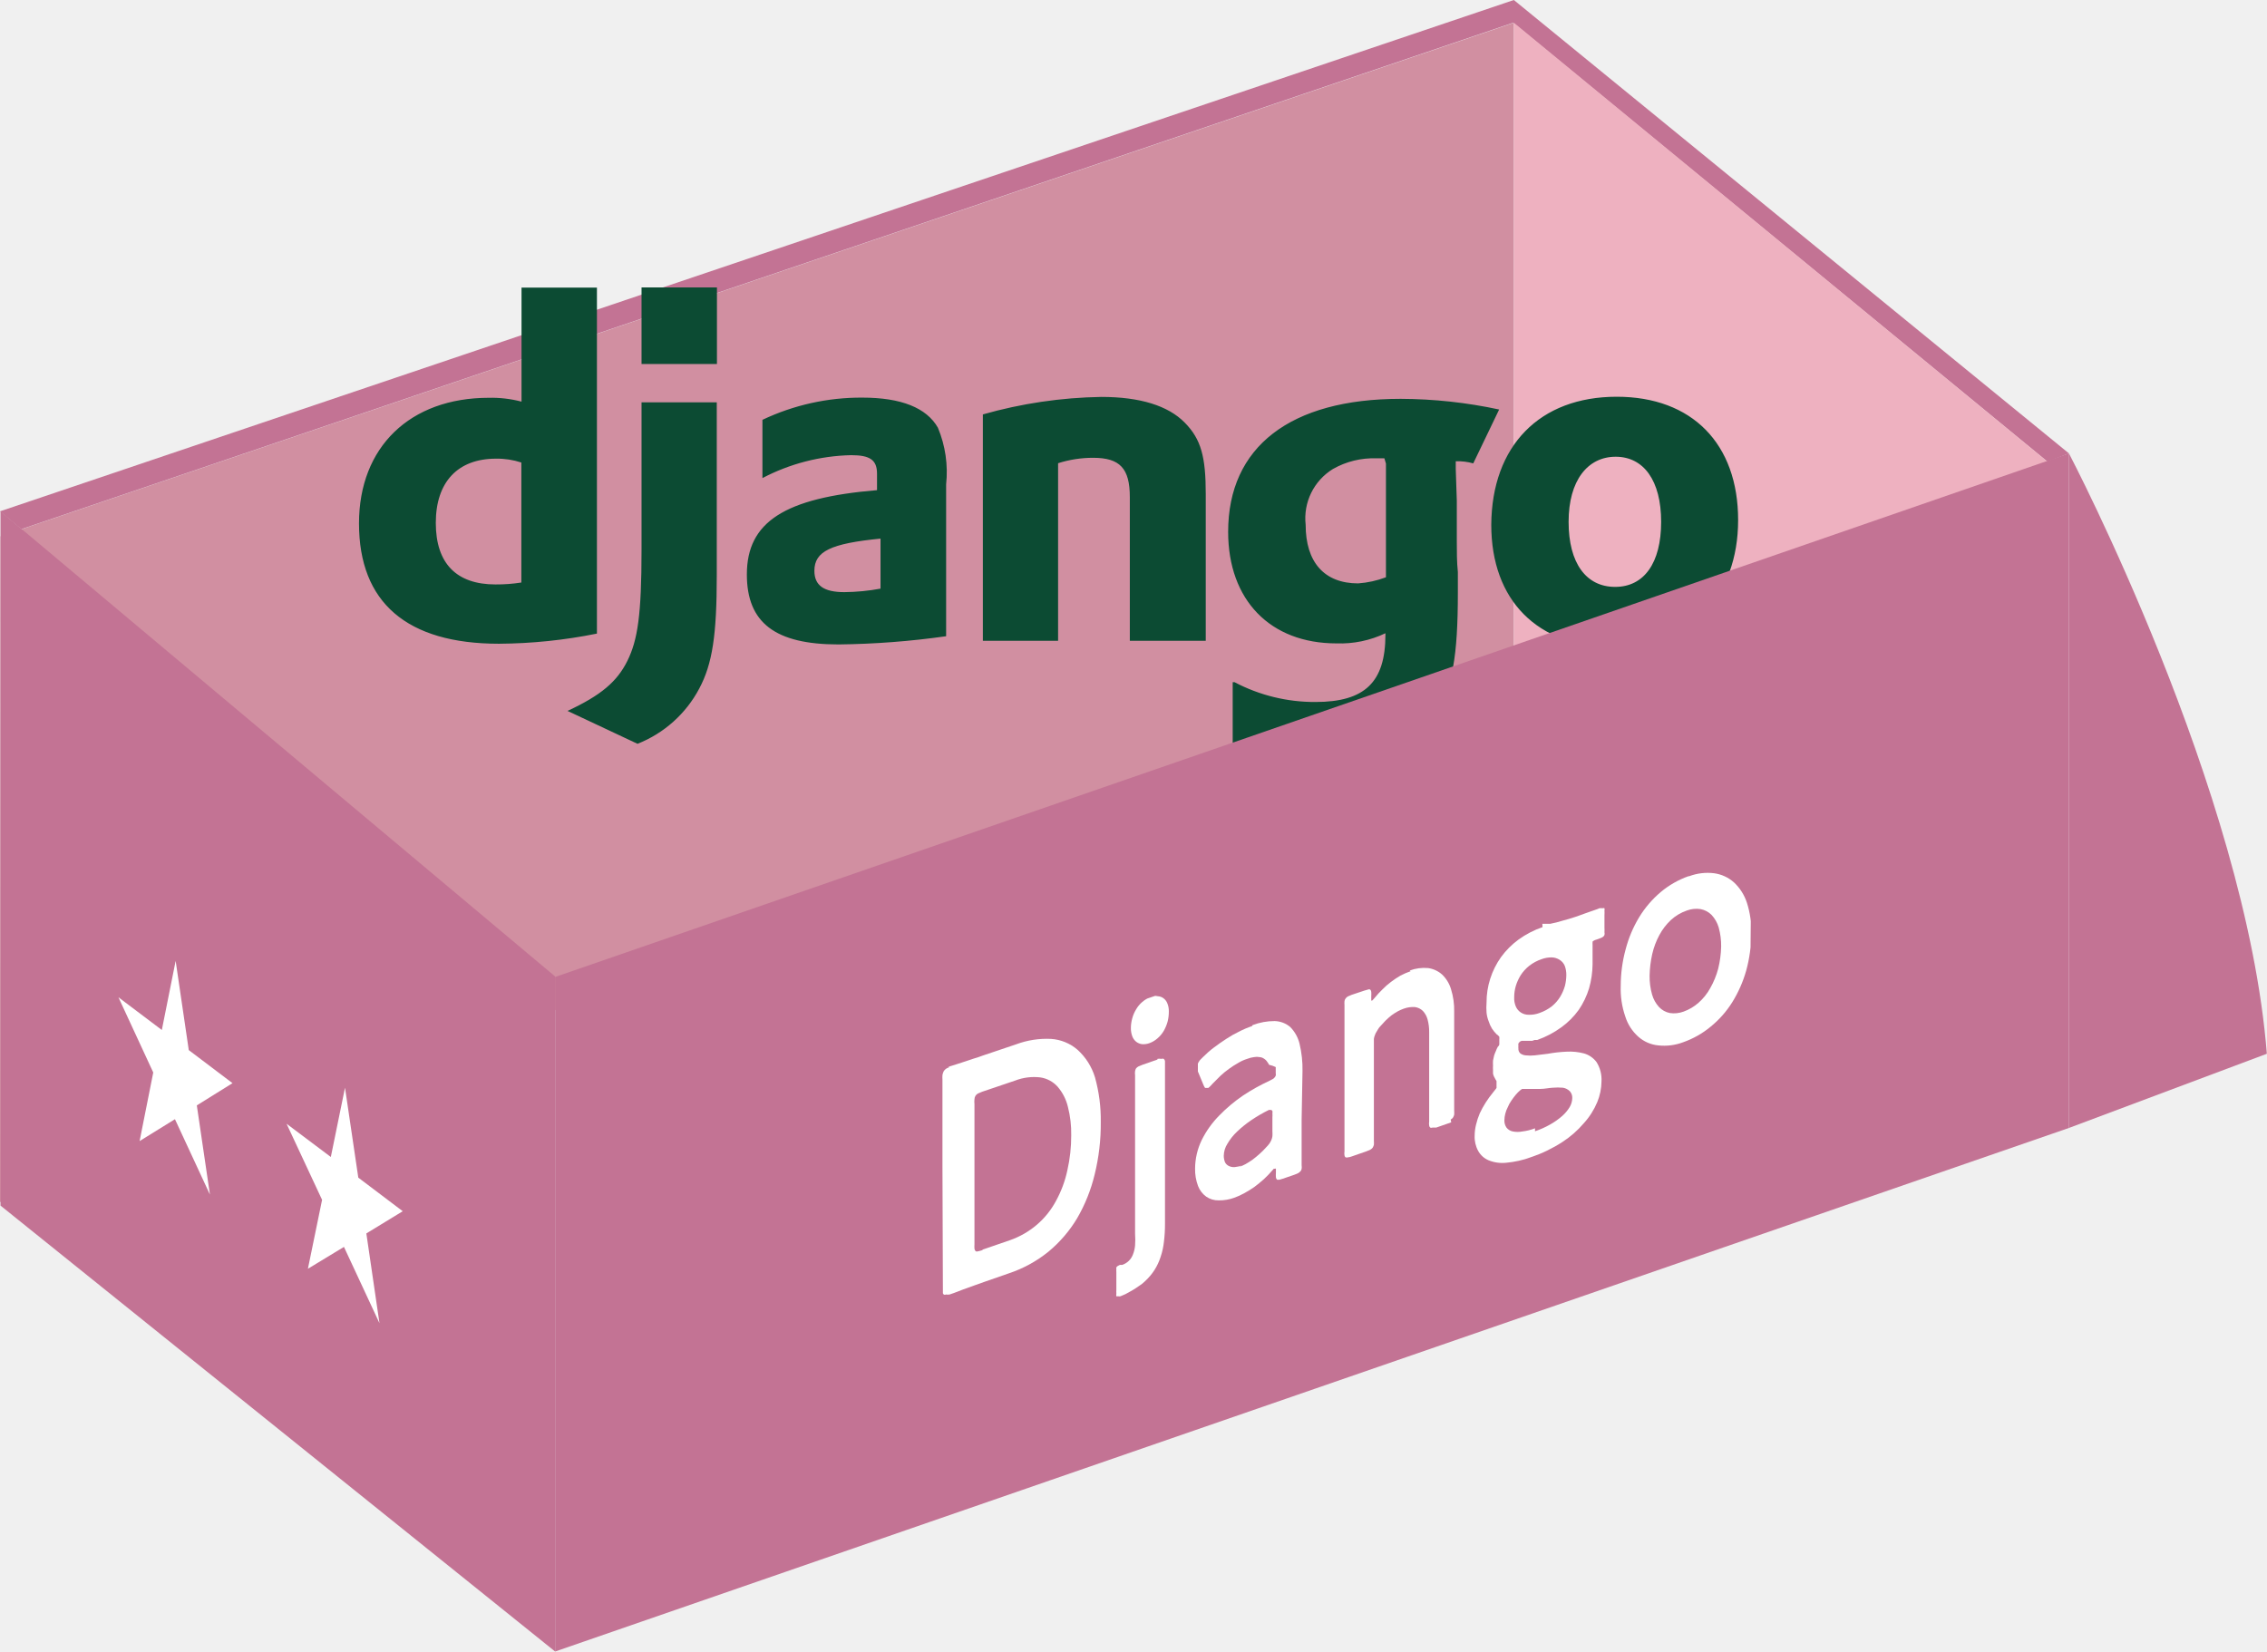
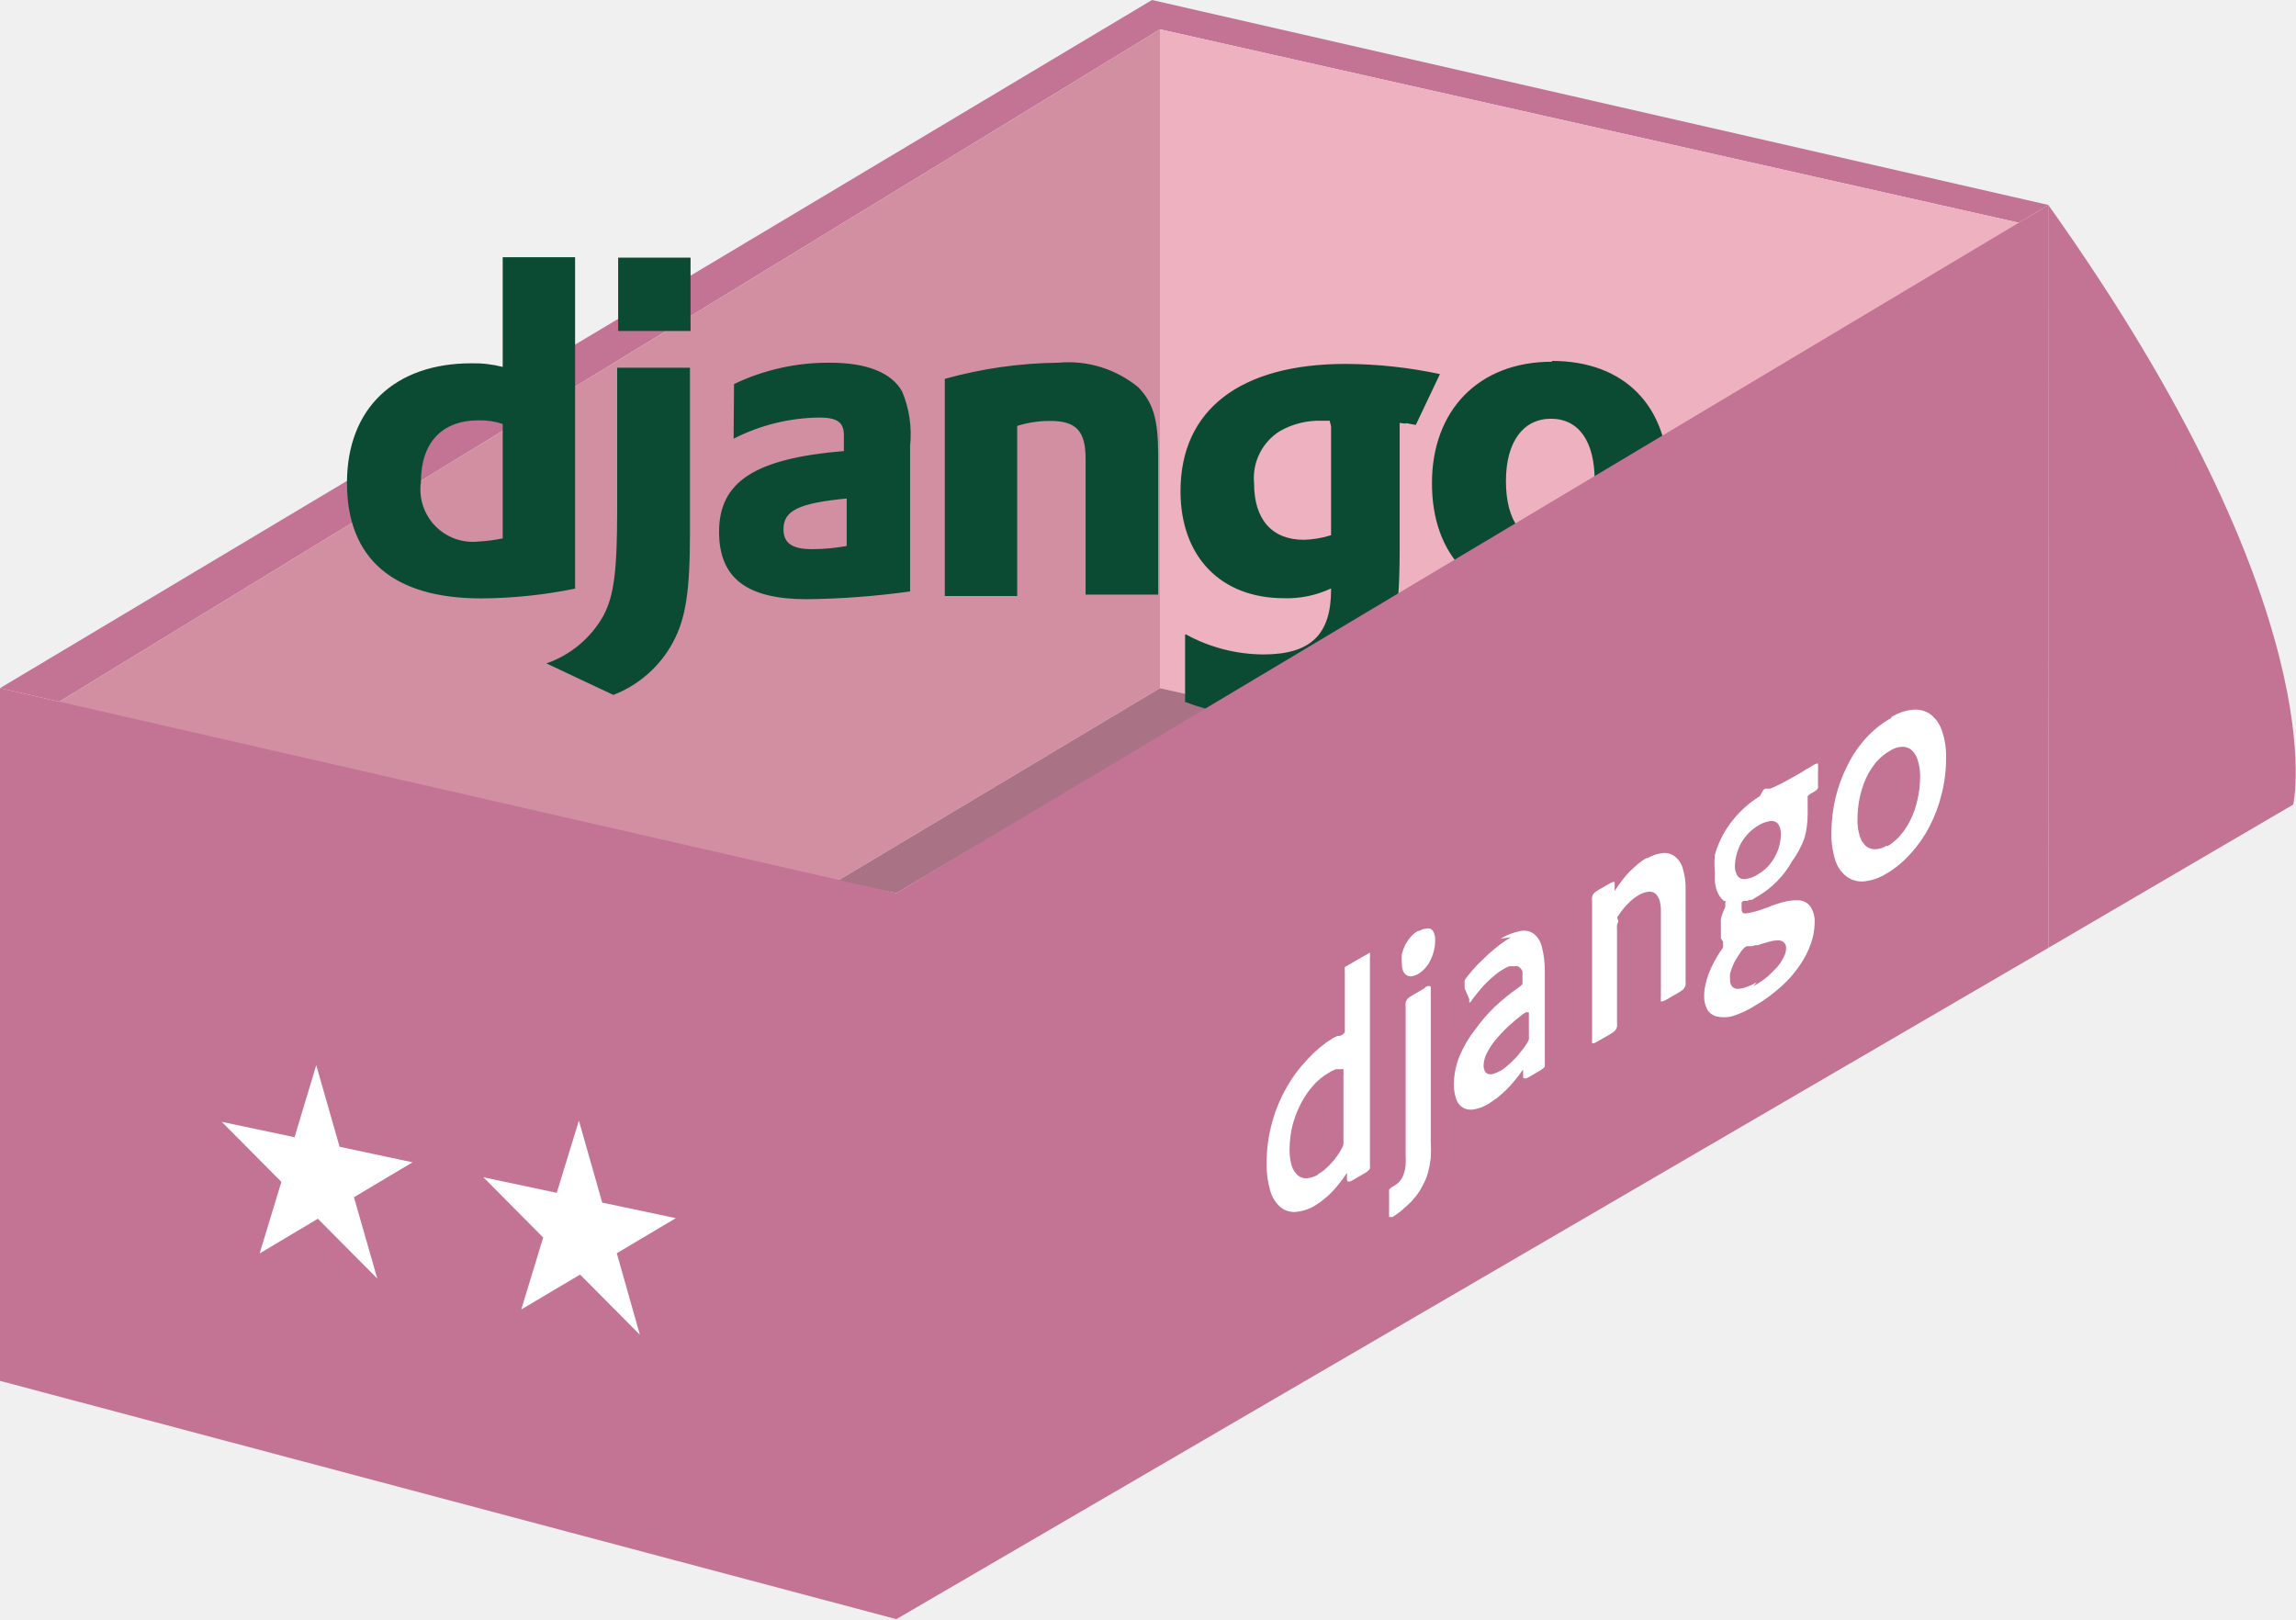
- <svg xmlns="http://www.w3.org/2000/svg" viewBox="0 0 129.58 94.41">
+ <svg xmlns="http://www.w3.org/2000/svg" viewBox="0 0 115.14 81.2">
  <defs>
-     <style>.cls-1{fill:none;}.cls-2{fill:#d18fa1;}.cls-3{fill:#c37394;}.cls-4{fill:#eeb1c0;}.cls-5{fill:#0c4b33;fill-rule:evenodd;}.cls-6{isolation:isolate;}.cls-7{clip-path:url(#clip-path);}.cls-8{fill:#fff;}.cls-9{clip-path:url(#clip-path-2);}</style>
-     <clipPath id="clip-path" transform="translate(-2.08)">
-       <polygon class="cls-1" points="25.05 76.61 8.82 64.29 8.86 52.5 25.14 64.67 25.05 76.61" />
+     <style>.cls-1{fill:none;}.cls-2{fill:#c37394;}.cls-3{fill:#d18fa1;}.cls-4{fill:#eeb1c0;}.cls-5{fill:#aa7285;}.cls-6{fill:#0c4b33;fill-rule:evenodd;}.cls-7{isolation:isolate;}.cls-8{clip-path:url(#clip-path);}.cls-9{fill:#fff;}.cls-10{clip-path:url(#clip-path-2);}</style>
+     <clipPath id="clip-path">
+       <polygon class="cls-1" points="33.94 67.34 11.2 62.47 11.08 52.41 33.87 57.22 33.94 67.34" />
    </clipPath>
-     <clipPath id="clip-path-2" transform="translate(-2.08)">
-       <polygon class="cls-1" points="55.99 77.86 55.93 61.07 102.22 45.33 102.07 61.8 55.99 77.86" />
+     <clipPath id="clip-path-2">
+       <polygon class="cls-1" points="63.35 64.94 63.28 50.88 97.64 31.18 97.54 45.05 63.35 64.94" />
    </clipPath>
  </defs>
  <g id="レイヤー_2" data-name="レイヤー 2">
    <g id="About_Me" data-name="About Me">
      <g id="Django">
-         <polygon class="cls-2" points="0 68.72 86.53 38.79 86.53 1.3 0.03 30.66 0 68.72" />
-         <polygon class="cls-3" points="0.03 68.92 0.03 29.23 31.73 55.82 31.73 94.41 0.03 68.92" />
-         <polygon class="cls-3" points="118.26 25.92 86.53 0 0 29.23 1.22 30.25 86.49 1.3 117.03 26.39 118.26 25.92" />
-         <polygon class="cls-4" points="117.03 26.39 86.53 1.3 86.53 38.79 117.03 63.8 117.03 26.39" />
+         <polygon class="cls-2" points="102.73 10.28 57.77 0 0 34.51 2.97 35.19 58.17 1.47 101.24 11.17 102.73 10.28" />
+         <polygon class="cls-3" points="58.17 1.47 58.17 34.51 2.97 67.49 2.97 35.19 58.17 1.47" />
+         <polygon class="cls-4" points="58.17 34.51 101.24 44.21 101.24 11.17 58.17 1.47 58.17 34.51" />
+         <polygon class="cls-5" points="58.17 34.51 41.94 44.21 44.95 44.79 61.19 35.19 58.17 34.51" />
+         <polygon class="cls-2" points="44.95 81.2 0 69.25 0 34.51 44.95 44.79 44.95 81.2" />
        <g id="Page-1">
          <g id="logo-django">
-             <path id="Shape" class="cls-5" d="M31.88,16.44H36.2V36.22a29.17,29.17,0,0,1-5.6.58c-5.27,0-8-2.36-8-6.88,0-4.36,2.91-7.18,7.42-7.18a6.75,6.75,0,0,1,1.87.22V16.44Zm0,10a4.44,4.44,0,0,0-1.45-.22c-2.18,0-3.44,1.33-3.44,3.67s1.2,3.52,3.41,3.52a9.14,9.14,0,0,0,1.48-.11V26.39ZM43.05,23v9.9c0,3.41-.25,5.05-1,6.46a6.83,6.83,0,0,1-3.53,3.16l-4-1.88c1.91-.89,2.83-1.67,3.42-2.86s.81-2.64.81-6.36V23Zm-4.3-6.57h4.31v4.38H38.75ZM45.66,24a13.14,13.14,0,0,1,5.71-1.27c2.22,0,3.67.58,4.32,1.72a6.59,6.59,0,0,1,.47,3.24v8.68a47.39,47.39,0,0,1-6.15.47c-3.62,0-5.24-1.24-5.24-4,0-3,2.15-4.38,7.44-4.82v-.94c0-.78-.39-1.06-1.48-1.06a11.45,11.45,0,0,0-5.07,1.31Zm6.75,6.79c-2.85.28-3.78.73-3.78,1.84,0,.83.53,1.22,1.71,1.22a12,12,0,0,0,2.07-.2V30.8Zm5.85-7.1a26.3,26.3,0,0,1,6.77-1c2.21,0,3.81.5,4.76,1.46S71,26.12,71,28.25v8.38H66.66V28.42c0-1.64-.56-2.25-2.1-2.25a6.58,6.58,0,0,0-2,.31V36.63H58.26ZM72.65,39a9.82,9.82,0,0,0,4.62,1.13c2.82,0,4-1.13,4-3.85v-.08a6,6,0,0,1-2.8.58c-3.78,0-6.19-2.47-6.19-6.38,0-4.86,3.56-7.6,9.86-7.6a27.18,27.18,0,0,1,5.63.61l-1.48,3.08a3.16,3.16,0,0,0-1-.12v.45l.06,1.8,0,2.34c0,.58,0,1.16.06,1.74v1.17c0,3.66-.31,5.38-1.23,6.8-1.35,2.08-3.67,3.11-7,3.11a12.25,12.25,0,0,1-4.64-.84V39ZM81.21,26.2h-.45a4.7,4.7,0,0,0-2.49.61A3.31,3.31,0,0,0,76.71,30c0,2.13,1.06,3.35,3,3.35A5.61,5.61,0,0,0,81.3,33V31.55c0-.5,0-1.05,0-1.64l0-2,0-1.41Zm13.28-3.52c4.31,0,6.94,2.69,6.94,7.05S98.69,37,94.32,37s-7-2.69-7-7C87.35,25.48,90.09,22.68,94.49,22.68ZM94.4,33.55c1.65,0,2.63-1.36,2.63-3.72s-1-3.72-2.6-3.72-2.69,1.36-2.69,3.72,1,3.72,2.66,3.72Z" transform="translate(-2.08)" />
+             <path id="Shape" class="cls-6" d="M25.21,12.9h3.63V29.52a24.16,24.16,0,0,1-4.71.49c-4.42,0-6.73-2-6.73-5.79s2.45-6,6.23-6a5.85,5.85,0,0,1,1.58.18V12.9Zm0,8.36A3.57,3.57,0,0,0,24,21.08c-1.83,0-2.89,1.11-2.89,3.08a2.63,2.63,0,0,0,2.87,3A8.39,8.39,0,0,0,25.21,27V21.26Zm9.39-2.82v8.32c0,2.87-.21,4.25-.84,5.43a5.75,5.75,0,0,1-3,2.66l-3.36-1.58a5.25,5.25,0,0,0,2.87-2.41c.52-1,.68-2.21.68-5.34V18.44ZM31,12.92h3.63V16.6H31Zm5.81,6.34a10.93,10.93,0,0,1,4.8-1.07c1.86,0,3.09.49,3.63,1.44a5.58,5.58,0,0,1,.4,2.73v7.3a40.71,40.71,0,0,1-5.18.39c-3,0-4.4-1.05-4.4-3.38,0-2.52,1.81-3.68,6.26-4.05v-.79c0-.65-.33-.89-1.24-.89A9.68,9.68,0,0,0,36.79,22ZM42.46,25c-2.39.23-3.17.6-3.17,1.54,0,.7.44,1,1.43,1a9.6,9.6,0,0,0,1.74-.16V25Zm4.92-6a22,22,0,0,1,5.7-.81,5.5,5.5,0,0,1,4,1.23c.75.77,1,1.61,1,3.4v7H54.44V23c0-1.38-.47-1.89-1.76-1.89a5.4,5.4,0,0,0-1.67.25v8.53H47.38Zm12.1,12.82a8.16,8.16,0,0,0,3.88,1c2.37,0,3.39-1,3.39-3.24v-.07a5.16,5.16,0,0,1-2.36.49c-3.17,0-5.19-2.08-5.19-5.37,0-4.08,3-6.38,8.28-6.38a23.06,23.06,0,0,1,4.73.51L71,21.31c-1-.19-.08,0-.81-.1v.37l0,1.52,0,2c0,.49,0,1,0,1.47v1c0,3.08-.26,4.52-1,5.72q-1.69,2.61-5.86,2.61a10.38,10.38,0,0,1-3.9-.7V31.82Zm7.2-10.72H66.3a4,4,0,0,0-2.1.51,2.78,2.78,0,0,0-1.31,2.64c0,1.79.89,2.82,2.49,2.82a4.86,4.86,0,0,0,1.37-.23V25.6c0-.42,0-.89,0-1.38l0-1.66,0-1.18Zm11.15-3c3.63,0,5.84,2.26,5.84,5.92s-2.31,6.11-6,6.11-5.86-2.26-5.86-5.9S74.14,18.14,77.83,18.14Zm-.07,9.13c1.39,0,2.21-1.14,2.21-3.12S79.17,21,77.78,21s-2.26,1.15-2.26,3.13.83,3.12,2.24,3.12Z" />
          </g>
        </g>
-         <polygon class="cls-3" points="118.26 64.48 31.73 94.41 31.73 55.82 31.73 55.85 118.26 25.92 118.26 64.48" />
-         <path class="cls-3" d="M120.34,64.48l11.31-4.24c-1.17-15-11.31-34.32-11.31-34.32" transform="translate(-2.08)" />
+         <polygon class="cls-2" points="44.95 44.79 44.95 81.2 102.73 47.53 102.73 10.28 44.95 44.79" />
+         <path class="cls-2" d="M102.73,47.53,115,40.35s2.25-9.65-12.28-30.07" />
        <g id="星">
-           <g class="cls-6">
-             <g class="cls-7">
-               <polyline class="cls-8" points="19.72 62.18 20.48 67.32 23.02 69.24 20.94 70.51 21.69 75.64 19.66 71.28 17.6 72.53 18.41 68.59 16.38 64.24 18.91 66.14 19.72 62.18" />
-               <polyline class="cls-8" points="10.04 54.93 10.79 60.03 13.29 61.92 11.25 63.19 12 68.29 10 63.98 7.98 65.23 8.76 61.31 6.77 57.01 9.25 58.88 10.04 54.93" />
+           <g class="cls-7">
+             <g class="cls-8">
+               <polyline class="cls-9" points="29.03 56.2 30.2 60.31 33.89 61.09 30.93 62.85 32.09 66.94 29.09 63.92 26.14 65.67 27.24 62.06 24.24 59.04 27.92 59.82 29.03 56.2" />
+               <polyline class="cls-9" points="15.86 53.42 17.03 57.51 20.69 58.29 17.75 60.04 18.92 64.12 15.94 61.12 13.02 62.86 14.11 59.27 11.12 56.26 14.77 57.03 15.86 53.42" />
            </g>
          </g>
        </g>
-         <g class="cls-6">
-           <g class="cls-9">
-             <path class="cls-8" d="M58.22,71.47l-.23.06a.17.17,0,0,1-.14,0,.3.3,0,0,1-.07-.14,1.87,1.87,0,0,1,0-.27l0-8a1.14,1.14,0,0,1,0-.28.38.38,0,0,1,.2-.33l.24-.1,1.89-.64a3,3,0,0,1,1.43-.18,1.65,1.65,0,0,1,1,.54,2.73,2.73,0,0,1,.58,1.14,6.08,6.08,0,0,1,.19,1.63,8.86,8.86,0,0,1-.22,2,6.4,6.4,0,0,1-.65,1.75,4.7,4.7,0,0,1-1.09,1.36,4.83,4.83,0,0,1-1.55.89l-1.54.53M56.36,61a1,1,0,0,0-.21.1.57.57,0,0,0-.13.14,1,1,0,0,0-.07.21,2.16,2.16,0,0,0,0,.28c0,.27,0,.53,0,.8s0,.52,0,.78,0,.51,0,.76,0,.48,0,.7l0,5.73V72c0,.26,0,.53,0,.79s0,.53,0,.79a1.87,1.87,0,0,0,0,.27.26.26,0,0,0,.07.15.14.14,0,0,0,.13,0,.59.59,0,0,0,.21,0l.26-.09.52-.2.64-.23.59-.21,1.38-.48A7.24,7.24,0,0,0,62,71.56a7.46,7.46,0,0,0,1.65-1.92,9.32,9.32,0,0,0,1-2.5,12.13,12.13,0,0,0,.35-3,9.08,9.08,0,0,0-.33-2.55,3.5,3.5,0,0,0-1-1.58,2.57,2.57,0,0,0-1.51-.62,5,5,0,0,0-2,.31l-1.87.63c-.17.07-.38.13-.6.2l-.63.21-.53.17-.26.08" transform="translate(-2.08)" />
-             <path class="cls-8" d="M68.24,60.57l-.86.3-.22.09a.53.53,0,0,0-.14.11.44.44,0,0,0-.06.16.86.86,0,0,0,0,.24v.32c0,.17,0,.4,0,.65s0,.51,0,.77,0,.5,0,.71v6.61a4.55,4.55,0,0,1,0,.67,1.82,1.82,0,0,1-.12.51,1,1,0,0,1-.24.37,1,1,0,0,1-.38.23l-.13,0-.12.06a.3.3,0,0,0-.08.08.29.29,0,0,0,0,.11.76.76,0,0,0,0,.16v1a1.55,1.55,0,0,0,0,.23.39.39,0,0,0,0,.15.11.11,0,0,0,.09,0,.28.28,0,0,0,.15,0l.28-.12.38-.21c.14-.08.27-.17.4-.26a1.81,1.81,0,0,0,.33-.26,3.33,3.33,0,0,0,.55-.65,3.22,3.22,0,0,0,.35-.75,4,4,0,0,0,.19-.87,7.91,7.91,0,0,0,.06-1V63.34c0-.2,0-.45,0-.71s0-.53,0-.78,0-.48,0-.65,0-.3,0-.33,0-.17,0-.22a.27.27,0,0,0-.07-.12.21.21,0,0,0-.14,0,.74.74,0,0,0-.22,0M67.85,57a1.44,1.44,0,0,0-.48.28,1.57,1.57,0,0,0-.35.42,1.92,1.92,0,0,0-.22.51,2.1,2.1,0,0,0-.08.56,1.32,1.32,0,0,0,.08.47.73.73,0,0,0,.22.31.69.69,0,0,0,.33.14,1,1,0,0,0,.41-.05,1.44,1.44,0,0,0,.48-.28,1.68,1.68,0,0,0,.36-.43,2.27,2.27,0,0,0,.22-.53,2.32,2.32,0,0,0,.07-.59,1.15,1.15,0,0,0-.08-.44.67.67,0,0,0-.22-.3.6.6,0,0,0-.33-.12,1,1,0,0,0-.41,0" transform="translate(-2.08)" />
-             <path class="cls-8" d="M73.06,66.63a1.87,1.87,0,0,1-.42.09.67.67,0,0,1-.33-.07.47.47,0,0,1-.21-.21,1,1,0,0,1-.07-.37,1.32,1.32,0,0,1,.21-.69,3.08,3.08,0,0,1,.55-.69,6.22,6.22,0,0,1,.82-.66,8.44,8.44,0,0,1,1-.58l0,0,0,0h0l0,0,.12,0a.12.12,0,0,1,.08.06.39.39,0,0,1,0,.14,1.41,1.41,0,0,1,0,.22v.8a2.16,2.16,0,0,1,0,.28.79.79,0,0,1-.06.22,1,1,0,0,1-.11.2,1.74,1.74,0,0,1-.19.22,4.31,4.31,0,0,1-.37.37c-.13.12-.27.23-.4.33a4.65,4.65,0,0,1-.41.26,3.52,3.52,0,0,1-.4.18m.77-8.07a5,5,0,0,0-.73.31,6.08,6.08,0,0,0-.74.42c-.24.15-.47.32-.7.49s-.44.36-.63.55l-.14.14a.47.47,0,0,0-.09.12.34.34,0,0,0-.06.12.49.49,0,0,0,0,.12v.07s0,.05,0,.08l0,.08,0,.09.29.7a1,1,0,0,0,.06.14l.06.1.06,0h.07l.06,0,.07-.06.08-.08.09-.1.45-.45a4.74,4.74,0,0,1,.49-.4,5.24,5.24,0,0,1,.53-.34,2.3,2.3,0,0,1,.51-.23,1.6,1.6,0,0,1,.39-.1.86.86,0,0,1,.32,0,.5.5,0,0,1,.25.09.58.58,0,0,1,.19.19.86.86,0,0,1,.1.16A1.67,1.67,0,0,1,75,61a1.42,1.42,0,0,1,0,.2,1,1,0,0,1,0,.16.28.28,0,0,1,0,.13.41.41,0,0,1-.07.11.31.31,0,0,1-.11.09l-.17.09a11.4,11.4,0,0,0-1.51.84,8.88,8.88,0,0,0-1.37,1.15,5.44,5.44,0,0,0-1,1.4,3.79,3.79,0,0,0-.38,1.63,2.68,2.68,0,0,0,.17,1,1.34,1.34,0,0,0,.47.61,1.21,1.21,0,0,0,.71.21,2.48,2.48,0,0,0,.89-.15,3.6,3.6,0,0,0,.57-.26,5.84,5.84,0,0,0,.57-.35c.19-.14.37-.29.55-.45a6.2,6.2,0,0,0,.5-.52l.07-.08.06,0,0,0,0,0a.06.06,0,0,1,.06,0l0,0a.29.29,0,0,1,0,.09s0,.08,0,.13a1.91,1.91,0,0,0,0,.28.2.2,0,0,0,.07.13s.07,0,.13,0l.2-.06.67-.23.21-.09a.69.69,0,0,0,.13-.11.26.26,0,0,0,.06-.13.6.6,0,0,0,0-.2c0-.08,0-.21,0-.39s0-.4,0-.65,0-.51,0-.78,0-.54,0-.8l.05-2.77a6.21,6.21,0,0,0-.17-1.57,2.06,2.06,0,0,0-.53-.95,1.44,1.44,0,0,0-.89-.34,3.52,3.52,0,0,0-1.26.23" transform="translate(-2.08)" />
-             <path class="cls-8" d="M82.71,55.52a4.23,4.23,0,0,0-.58.25,5.63,5.63,0,0,0-.54.36,4,4,0,0,0-.49.43,5.23,5.23,0,0,0-.45.49l-.08.09-.06.06-.05,0,0,0s0,0,0,0a.07.07,0,0,1,0,0s0-.06,0-.1,0-.09,0-.15a1.57,1.57,0,0,0,0-.25.2.2,0,0,0-.06-.13.14.14,0,0,0-.13,0l-.21.06-.72.24-.21.09a.36.36,0,0,0-.13.11.34.34,0,0,0-.07.16,1.4,1.4,0,0,0,0,.23v.33c0,.17,0,.39,0,.64s0,.51,0,.76v4.9c0,.26,0,.52,0,.77s0,.47,0,.65v.31a.75.75,0,0,0,0,.23.17.17,0,0,0,.06.11.21.21,0,0,0,.14,0,.76.76,0,0,0,.21-.05l.86-.3.21-.09a.47.47,0,0,0,.13-.11.77.77,0,0,0,.07-.16,1.66,1.66,0,0,0,0-.24s0-.15,0-.32v-.63c0-.25,0-.51,0-.77V59.65a2.17,2.17,0,0,1,0-.26.79.79,0,0,1,.06-.22.75.75,0,0,1,.1-.2,2.29,2.29,0,0,1,.15-.24l.35-.38a4.6,4.6,0,0,1,.35-.31,3.61,3.61,0,0,1,.36-.23,2.52,2.52,0,0,1,.34-.15,1.56,1.56,0,0,1,.64-.09.8.8,0,0,1,.45.22,1.16,1.16,0,0,1,.27.49,2.63,2.63,0,0,1,.09.72v2.69c0,.2,0,.44,0,.7s0,.52,0,.77,0,.47,0,.64,0,.29,0,.32a.65.65,0,0,0,0,.22.17.17,0,0,0,.06.12.19.19,0,0,0,.13,0l.21,0,.86-.3L85,64a.36.36,0,0,0,.13-.11.77.77,0,0,0,.07-.16,1.66,1.66,0,0,0,0-.24v-.32c0-.17,0-.39,0-.63s0-.51,0-.77v-.7l0-3.24a4,4,0,0,0-.18-1.28,1.93,1.93,0,0,0-.51-.84,1.52,1.52,0,0,0-.8-.37,2.39,2.39,0,0,0-1.05.14" transform="translate(-2.08)" />
-             <path class="cls-8" d="M89.82,64.5a2.91,2.91,0,0,1-.72.18,1.39,1.39,0,0,1-.55,0,.6.6,0,0,1-.36-.22.7.7,0,0,1-.12-.42,1.57,1.57,0,0,1,.05-.37,1.66,1.66,0,0,1,.14-.37,1.9,1.9,0,0,1,.2-.37,4.22,4.22,0,0,1,.27-.36l.12-.13.12-.11.11-.08.12,0,.06,0h.19l.16,0,.16,0,.17,0,.17,0c.26,0,.5-.06.72-.07a3.42,3.42,0,0,1,.59,0,.73.73,0,0,1,.39.2.55.55,0,0,1,.14.39,1.06,1.06,0,0,1-.15.52,2.2,2.2,0,0,1-.43.51,4.08,4.08,0,0,1-.68.48,5,5,0,0,1-.87.39m.25-6.76a1.58,1.58,0,0,1-.61.1.8.8,0,0,1-.45-.13.77.77,0,0,1-.29-.35,1.2,1.2,0,0,1-.09-.53,2.34,2.34,0,0,1,.09-.63,2.63,2.63,0,0,1,.28-.62,2.27,2.27,0,0,1,.49-.54,2.4,2.4,0,0,1,.71-.38,1.61,1.61,0,0,1,.58-.1.89.89,0,0,1,.45.14.75.75,0,0,1,.29.34,1.45,1.45,0,0,1,.09.54,2.62,2.62,0,0,1-.08.61,2.59,2.59,0,0,1-.27.62,2.17,2.17,0,0,1-.47.54,2.47,2.47,0,0,1-.72.39M90.25,53a5.22,5.22,0,0,0-1.37.71,4.6,4.6,0,0,0-1,1,4.5,4.5,0,0,0-.62,1.24,4.4,4.4,0,0,0-.21,1.36,3.6,3.6,0,0,0,0,.58,1.85,1.85,0,0,0,.12.49,1.79,1.79,0,0,0,.19.42,2.16,2.16,0,0,0,.27.33.35.35,0,0,1,.09.07l.06.07a.16.16,0,0,1,0,.07.15.15,0,0,1,0,.07.17.17,0,0,1,0,.07.32.32,0,0,1,0,.09,1,1,0,0,1,0,.12s0,.09-.08.14a1.51,1.51,0,0,0-.12.26,2,2,0,0,0-.1.26l-.06.28a2.64,2.64,0,0,0,0,.29,1.85,1.85,0,0,0,0,.24,1.55,1.55,0,0,0,0,.21.64.64,0,0,0,.06.18,1.09,1.09,0,0,0,.08.15l.06.1a.56.56,0,0,0,0,.08.25.25,0,0,1,0,.07.13.13,0,0,1,0,.06.22.22,0,0,1,0,.08l0,.1a.59.59,0,0,1-.08.11l-.11.14a5.9,5.9,0,0,0-.43.59,5.36,5.36,0,0,0-.34.62,4,4,0,0,0-.21.64,2.72,2.72,0,0,0-.08.63,1.67,1.67,0,0,0,.2.87,1.22,1.22,0,0,0,.6.54,2.08,2.08,0,0,0,1,.14,5.68,5.68,0,0,0,1.43-.32,8.06,8.06,0,0,0,1.79-.87,5.63,5.63,0,0,0,1.22-1.07A4.21,4.21,0,0,0,93.38,63a3.19,3.19,0,0,0,.24-1.18,1.88,1.88,0,0,0-.28-1.1,1.36,1.36,0,0,0-.72-.5,3.21,3.21,0,0,0-1-.1,7.79,7.79,0,0,0-1.07.12l-.74.09a2.33,2.33,0,0,1-.53,0,.59.59,0,0,1-.31-.12.35.35,0,0,1-.1-.27.7.7,0,0,1,0-.16.4.4,0,0,1,0-.13l.08-.1.1-.05.06,0,.09,0h.17l.15,0,.14,0,.14-.05.15,0a5.38,5.38,0,0,0,1.37-.72,4.41,4.41,0,0,0,1-1,4.49,4.49,0,0,0,.59-1.23,5.21,5.21,0,0,0,.2-1.37,1.09,1.09,0,0,0,0-.18V54.6c0-.06,0-.11,0-.17a.88.88,0,0,0,0-.16l0-.08a.13.13,0,0,0,0-.06V54a.31.31,0,0,1,0-.1.16.16,0,0,1,0-.07.16.16,0,0,1,.08-.06.33.33,0,0,1,.12-.05l.22-.08a.67.67,0,0,0,.17-.08.24.24,0,0,0,.09-.11.34.34,0,0,0,0-.16,1.77,1.77,0,0,0,0-.24v-.74a1.7,1.7,0,0,0,0-.25.32.32,0,0,0,0-.14.12.12,0,0,0-.1,0,.93.93,0,0,0-.19,0l-.2.08-.29.1-.34.12-.33.12-.23.08-.35.11-.36.1-.35.1-.36.08-.11,0-.11,0-.11,0-.12,0" transform="translate(-2.08)" />
-             <path class="cls-8" d="M98.31,57.83a1.59,1.59,0,0,1-.79.08,1.17,1.17,0,0,1-.61-.34,1.78,1.78,0,0,1-.4-.72,3.75,3.75,0,0,1-.14-1.07,6.19,6.19,0,0,1,.15-1.24,4.31,4.31,0,0,1,.41-1.09,3.33,3.33,0,0,1,.66-.86,2.62,2.62,0,0,1,.91-.54,1.59,1.59,0,0,1,.79-.08,1.21,1.21,0,0,1,.62.33,1.79,1.79,0,0,1,.41.72,3.9,3.9,0,0,1,.14,1.09,5.81,5.81,0,0,1-.17,1.27,4.7,4.7,0,0,1-.45,1.1,3.1,3.1,0,0,1-.67.84,2.61,2.61,0,0,1-.86.51m.28-7.74A5.13,5.13,0,0,0,97,51a5.9,5.9,0,0,0-1.23,1.44A6.88,6.88,0,0,0,95,54.27a7.91,7.91,0,0,0-.28,2.08,4.84,4.84,0,0,0,.26,1.76,2.58,2.58,0,0,0,.74,1.15,2,2,0,0,0,1.14.5,3.08,3.08,0,0,0,1.43-.18,5.1,5.1,0,0,0,1.57-.89,5.68,5.68,0,0,0,1.23-1.39,7.06,7.06,0,0,0,.8-1.81,8,8,0,0,0,.29-2.12,5.22,5.22,0,0,0-.25-1.77,2.77,2.77,0,0,0-.74-1.16,2.14,2.14,0,0,0-1.13-.52,3,3,0,0,0-1.43.17" transform="translate(-2.08)" />
+         <g class="cls-7">
+           <g class="cls-10">
+             <path class="cls-9" d="M66.11,58.9a1.32,1.32,0,0,1-.57.19.64.64,0,0,1-.45-.14,1.05,1.05,0,0,1-.31-.48,2.78,2.78,0,0,1-.11-.83,5.18,5.18,0,0,1,.16-1.26,5.61,5.61,0,0,1,.44-1.1,4.46,4.46,0,0,1,.62-.88,3,3,0,0,1,.73-.59l.13-.08.13-.06.11-.05.11,0,.17,0a.12.12,0,0,1,.1,0s0,.06,0,.12a.62.62,0,0,1,0,.21V57a1.34,1.34,0,0,1,0,.21,1.06,1.06,0,0,1,0,.19,1.08,1.08,0,0,1-.08.19l-.13.23-.24.33c-.09.1-.17.2-.26.29l-.28.26-.3.2m2.3-11-.68.39a1.11,1.11,0,0,0-.16.11.5.5,0,0,0-.1.11.38.38,0,0,0,0,.15,1,1,0,0,0,0,.2s0,.12,0,.26v.53c0,.2,0,.42,0,.63s0,.41,0,.58v.74c0,.06,0,.1,0,.14a.2.2,0,0,1-.05.09.22.22,0,0,1-.09.07l0,0,0,0,0,0,0,0-.12.05-.11,0-.12.06-.12.06a5.79,5.79,0,0,0-1.21,1,7,7,0,0,0-1.06,1.4,7.27,7.27,0,0,0-.76,1.8,7.46,7.46,0,0,0-.28,2.1,4.3,4.3,0,0,0,.18,1.34,1.69,1.69,0,0,0,.49.81,1.09,1.09,0,0,0,.77.26,2.25,2.25,0,0,0,1-.33,3.11,3.11,0,0,0,.43-.31,3.51,3.51,0,0,0,.41-.37,5,5,0,0,0,.36-.42,3.72,3.72,0,0,0,.33-.45l.06-.08,0-.06,0,0,0,0h0l0,0s0,0,0,.08a.38.38,0,0,0,0,.1.62.62,0,0,0,0,.21c0,.05,0,.08.05.1a.16.16,0,0,0,.1,0,.78.78,0,0,0,.16-.08l.57-.33a.74.74,0,0,0,.16-.11.41.41,0,0,0,.11-.12.46.46,0,0,0,0-.14,1.12,1.12,0,0,0,0-.2s0-.12,0-.26,0-.32,0-.53,0-.41,0-.62v-.58l0-6.22c0-.17,0-.37,0-.58v-.65c0-.2,0-.39,0-.53v-.27a.5.5,0,0,0,0-.18s0-.07,0-.08h-.1l-.17.08" />
+             <path class="cls-9" d="M71.49,49.53l-.67.39a.83.83,0,0,0-.17.11.35.35,0,0,0-.1.11.35.35,0,0,0-.06.14,1.21,1.21,0,0,0,0,.2v.26c0,.14,0,.33,0,.53s0,.42,0,.63,0,.41,0,.58V57.9a4.52,4.52,0,0,1,0,.54,1.78,1.78,0,0,1-.1.44,1,1,0,0,1-.18.34,1,1,0,0,1-.29.24l-.11.07-.09.06a.42.42,0,0,0-.06.08.3.3,0,0,0,0,.1.53.53,0,0,0,0,.13v.83a1,1,0,0,0,0,.19.53.53,0,0,0,0,.11s0,0,.07,0a.21.21,0,0,0,.11,0l.22-.15a2.64,2.64,0,0,0,.29-.23l.31-.28a2.05,2.05,0,0,0,.25-.27,2.82,2.82,0,0,0,.42-.62,3.06,3.06,0,0,0,.28-.67,5.4,5.4,0,0,0,.14-.74,7.33,7.33,0,0,0,0-.83V51.15c0-.21,0-.44,0-.64s0-.39,0-.53v-.27a.87.87,0,0,0,0-.18c0-.05,0-.07-.06-.08s0,0-.1,0l-.16.08m-.31-2.85a1.35,1.35,0,0,0-.37.3,2.21,2.21,0,0,0-.28.4,2.85,2.85,0,0,0-.17.46,2.61,2.61,0,0,0,0,.48,1,1,0,0,0,.06.37.45.45,0,0,0,.17.21.38.38,0,0,0,.26.06.94.94,0,0,0,.32-.11,1.48,1.48,0,0,0,.36-.3,1.62,1.62,0,0,0,.27-.41,2.21,2.21,0,0,0,.23-1,.93.93,0,0,0-.06-.36.42.42,0,0,0-.17-.2.37.37,0,0,0-.26,0,.61.61,0,0,0-.31.11" />
+             <path class="cls-9" d="M75.2,53.72a1.47,1.47,0,0,1-.33.14.52.52,0,0,1-.25,0,.33.33,0,0,1-.16-.15.6.6,0,0,1-.06-.29,1.42,1.42,0,0,1,.16-.6,3.68,3.68,0,0,1,.43-.66,7.74,7.74,0,0,1,.63-.67,9.25,9.25,0,0,1,.75-.63l.14-.09a.16.16,0,0,1,.1,0,.07.07,0,0,1,.06,0,.41.41,0,0,1,0,.1v.84a1.62,1.62,0,0,1,0,.23,1.06,1.06,0,0,1,0,.19.76.76,0,0,1-.09.18l-.14.21-.29.37a3.26,3.26,0,0,1-.31.33,3.92,3.92,0,0,1-.31.28,2.58,2.58,0,0,1-.31.22M75.78,47a5.39,5.39,0,0,0-.56.37c-.19.15-.38.3-.57.47l-.54.52c-.17.18-.33.37-.48.55a1.34,1.34,0,0,0-.11.14l-.07.11a.49.49,0,0,0,0,.11.31.31,0,0,0,0,.1v0a.2.2,0,0,0,0,.07.14.14,0,0,0,0,.06.19.19,0,0,0,0,.07l.23.53a1,1,0,0,0,0,.1l0,.07,0,0s0,0,.05,0l0,0,0,0,.06-.08a.86.86,0,0,0,.07-.1c.11-.14.22-.29.34-.43a3.88,3.88,0,0,1,.39-.42,4.48,4.48,0,0,1,.4-.36,2.28,2.28,0,0,1,.39-.27,1.39,1.39,0,0,1,.3-.15,1.38,1.38,0,0,1,.25,0,.38.38,0,0,1,.19,0,.44.44,0,0,1,.15.12l.08.12a.88.88,0,0,1,0,.15.83.83,0,0,1,0,.15.62.62,0,0,1,0,.13.5.5,0,0,1,0,.12l0,.1-.09.09-.13.1a10.63,10.63,0,0,0-1.16.94,8.27,8.27,0,0,0-1,1.16,5.63,5.63,0,0,0-.77,1.31,3.77,3.77,0,0,0-.29,1.4,2.25,2.25,0,0,0,.13.81.78.78,0,0,0,.36.41.84.84,0,0,0,.55.06,2.09,2.09,0,0,0,.69-.27l.44-.3c.15-.12.29-.25.44-.39a5.92,5.92,0,0,0,.41-.45,6.12,6.12,0,0,0,.39-.5l.06-.08a.15.15,0,0,1,0-.06l0,0,0,0s0,0,0,0,0,0,0,0,0,.05,0,.07v.11c0,.1,0,.17,0,.22s0,.09.06.1,0,0,.1,0l.16-.08.51-.3a.74.74,0,0,0,.16-.11.32.32,0,0,0,.1-.1.5.5,0,0,0,0-.13.79.79,0,0,0,0-.17c0-.06,0-.17,0-.31s0-.33,0-.53,0-.42,0-.64v-.66l0-2.27a4.76,4.76,0,0,0-.14-1.26,1.2,1.2,0,0,0-.41-.69.86.86,0,0,0-.68-.14,3.16,3.16,0,0,0-1,.39" />
+             <path class="cls-9" d="M82.62,43a3.52,3.52,0,0,0-.45.3l-.42.38a5.46,5.46,0,0,0-.38.44c-.12.15-.23.31-.34.47l-.06.09,0,.06s0,0,0,0l0,0h0l0,0s0-.05,0-.08,0-.08,0-.12a1.22,1.22,0,0,0,0-.21.13.13,0,0,0,0-.09.09.09,0,0,0-.1,0,.63.63,0,0,0-.17.08l-.54.31-.17.11a.5.5,0,0,0-.1.11.34.34,0,0,0-.05.14.62.62,0,0,0,0,.2v.26c0,.14,0,.33,0,.53s0,.42,0,.63v4c0,.22,0,.44,0,.64s0,.39,0,.53v.27a1,1,0,0,0,0,.18.12.12,0,0,0,0,.08.15.15,0,0,0,.11,0,.78.78,0,0,0,.16-.08l.66-.38a.74.74,0,0,0,.16-.11.33.33,0,0,0,.1-.11.59.59,0,0,0,.06-.14,1.21,1.21,0,0,0,0-.2v-.26c0-.14,0-.32,0-.52s0-.42,0-.63V46.81c0-.08,0-.15,0-.22a1.05,1.05,0,0,1,0-.19.89.89,0,0,1,.07-.19L81.1,46c.09-.14.18-.26.27-.38s.18-.21.27-.3a2.05,2.05,0,0,1,.27-.25,2.11,2.11,0,0,1,.27-.18,1.15,1.15,0,0,1,.49-.17.46.46,0,0,1,.35.1.78.78,0,0,1,.21.36,1.92,1.92,0,0,1,.06.57v2.78c0,.21,0,.43,0,.64s0,.38,0,.53,0,.24,0,.26a.74.74,0,0,0,0,.18.12.12,0,0,0,0,.08s.06,0,.1,0l.16-.08.66-.38.16-.11a.33.33,0,0,0,.1-.11.39.39,0,0,0,.06-.15,1,1,0,0,0,0-.19v-.26c0-.14,0-.32,0-.52s0-.42,0-.63V44.56a3.26,3.26,0,0,0-.14-1,1.15,1.15,0,0,0-.4-.61.85.85,0,0,0-.61-.17,1.92,1.92,0,0,0-.8.28" />
+             <path class="cls-9" d="M88.1,49.25a2.66,2.66,0,0,1-.55.26,1.28,1.28,0,0,1-.43.08.37.37,0,0,1-.27-.13.49.49,0,0,1-.09-.32,1.71,1.71,0,0,1,0-.31,2.13,2.13,0,0,1,.11-.33,2.41,2.41,0,0,1,.15-.33c.07-.11.13-.22.21-.33l.09-.14.09-.1.09-.09.09-.06,0,0,0,0,.05,0,0,0,.13,0,.12,0,.13-.05.13,0a5.7,5.7,0,0,1,.56-.17,1.6,1.6,0,0,1,.45-.07.4.4,0,0,1,.3.1.38.38,0,0,1,.11.3.94.94,0,0,1-.12.44,2.26,2.26,0,0,1-.33.5,6.1,6.1,0,0,1-.51.5,5,5,0,0,1-.68.46m.19-5.59a1.25,1.25,0,0,1-.47.19.56.56,0,0,1-.35,0,.41.41,0,0,1-.22-.23,1,1,0,0,1-.08-.42,2.72,2.72,0,0,1,.29-1.09,2.66,2.66,0,0,1,.38-.52,2.29,2.29,0,0,1,.54-.42,1.31,1.31,0,0,1,.45-.18.56.56,0,0,1,.35,0,.41.41,0,0,1,.22.23,1,1,0,0,1,.08.42,2.49,2.49,0,0,1-.07.52,2.07,2.07,0,0,1-.21.55,2.21,2.21,0,0,1-.36.52,2.38,2.38,0,0,1-.55.43m.13-3.94a4.94,4.94,0,0,0-1,.8,5.14,5.14,0,0,0-.77,1,5,5,0,0,0-.48,1.12A4.56,4.56,0,0,0,86,43.79a3.38,3.38,0,0,0,0,.47,2.23,2.23,0,0,0,.09.39,1.4,1.4,0,0,0,.15.3.93.93,0,0,0,.21.23l.07,0,0,0,0,0a.19.19,0,0,1,0,.12s0,.05,0,.08l0,.1a.49.49,0,0,1-.06.13l-.09.23a2.17,2.17,0,0,0-.07.24,1.55,1.55,0,0,0,0,.23,2.29,2.29,0,0,0,0,.25c0,.07,0,.13,0,.19l0,.16c0,.05,0,.1,0,.14l.06.11.05.07,0,.06,0,0a.11.11,0,0,1,0,.05.2.2,0,0,1,0,.07l0,.08a.3.3,0,0,1-.06.11.77.77,0,0,1-.09.13,6.32,6.32,0,0,0-.33.56,5.62,5.62,0,0,0-.25.56,3.92,3.92,0,0,0-.16.56,2.37,2.37,0,0,0-.06.52,1.41,1.41,0,0,0,.15.69.78.78,0,0,0,.46.35,1.66,1.66,0,0,0,.78,0,4.83,4.83,0,0,0,1.1-.5,8,8,0,0,0,1.38-1,5.77,5.77,0,0,0,.94-1.08,4.47,4.47,0,0,0,.55-1.09,3.11,3.11,0,0,0,.18-1,1.35,1.35,0,0,0-.22-.85.78.78,0,0,0-.56-.3,2.59,2.59,0,0,0-.76.08,6.23,6.23,0,0,0-.83.28c-.22.08-.41.15-.57.19a2.21,2.21,0,0,1-.41.09.43.43,0,0,1-.24,0,.25.25,0,0,1-.07-.21.53.53,0,0,1,0-.13.36.36,0,0,1,0-.11.19.19,0,0,1,0-.09l.08-.07,0,0,.07,0,.07,0,.06,0,.11-.05.11,0,.11-.06.11-.07a4.57,4.57,0,0,0,1.06-.81,4.7,4.7,0,0,0,.75-1A4.55,4.55,0,0,0,90.5,42a4.46,4.46,0,0,0,.15-1.14v-.16a.66.66,0,0,0,0-.14c0-.05,0-.09,0-.14s0-.09,0-.13v-.16a.43.43,0,0,0,0-.05s0-.06,0-.08a.16.16,0,0,1,0-.07l.06-.06.09-.07.17-.09.13-.09a.61.61,0,0,0,.07-.1.57.57,0,0,0,0-.14,1.62,1.62,0,0,1,0-.21V38.6a1.15,1.15,0,0,0,0-.2.41.41,0,0,0,0-.1.08.08,0,0,0-.08,0,.48.48,0,0,0-.15.07l-.15.09a2.36,2.36,0,0,1-.23.13l-.25.16-.26.15-.18.1-.27.15-.27.14-.28.14-.27.12-.08,0-.09,0-.09,0-.09.06" />
+             <path class="cls-9" d="M94.63,42.4a1.16,1.16,0,0,1-.6.19.71.71,0,0,1-.47-.17,1.18,1.18,0,0,1-.31-.53,2.68,2.68,0,0,1-.1-.85,5.07,5.07,0,0,1,.42-2,4,4,0,0,1,.51-.81,2.61,2.61,0,0,1,.7-.58,1.22,1.22,0,0,1,.61-.2.71.71,0,0,1,.48.17,1.13,1.13,0,0,1,.31.53,2.68,2.68,0,0,1,.11.86,4.84,4.84,0,0,1-.13,1.08,4.2,4.2,0,0,1-.34,1,3.45,3.45,0,0,1-.52.8,2.53,2.53,0,0,1-.67.56M94.85,36a5.13,5.13,0,0,0-1.26,1,5.8,5.8,0,0,0-.94,1.38,7.29,7.29,0,0,0-.6,1.62,7.9,7.9,0,0,0-.21,1.75,4.28,4.28,0,0,0,.2,1.4,1.61,1.61,0,0,0,.58.82,1.29,1.29,0,0,0,.87.23,2.61,2.61,0,0,0,1.11-.39,4.87,4.87,0,0,0,1.21-1,6.18,6.18,0,0,0,.94-1.34,7.24,7.24,0,0,0,.61-1.61,7.08,7.08,0,0,0,.23-1.79,3.9,3.9,0,0,0-.2-1.41,1.73,1.73,0,0,0-.57-.83,1.31,1.31,0,0,0-.87-.24,2.47,2.47,0,0,0-1.1.37" />
          </g>
        </g>
      </g>
    </g>
  </g>
</svg>
